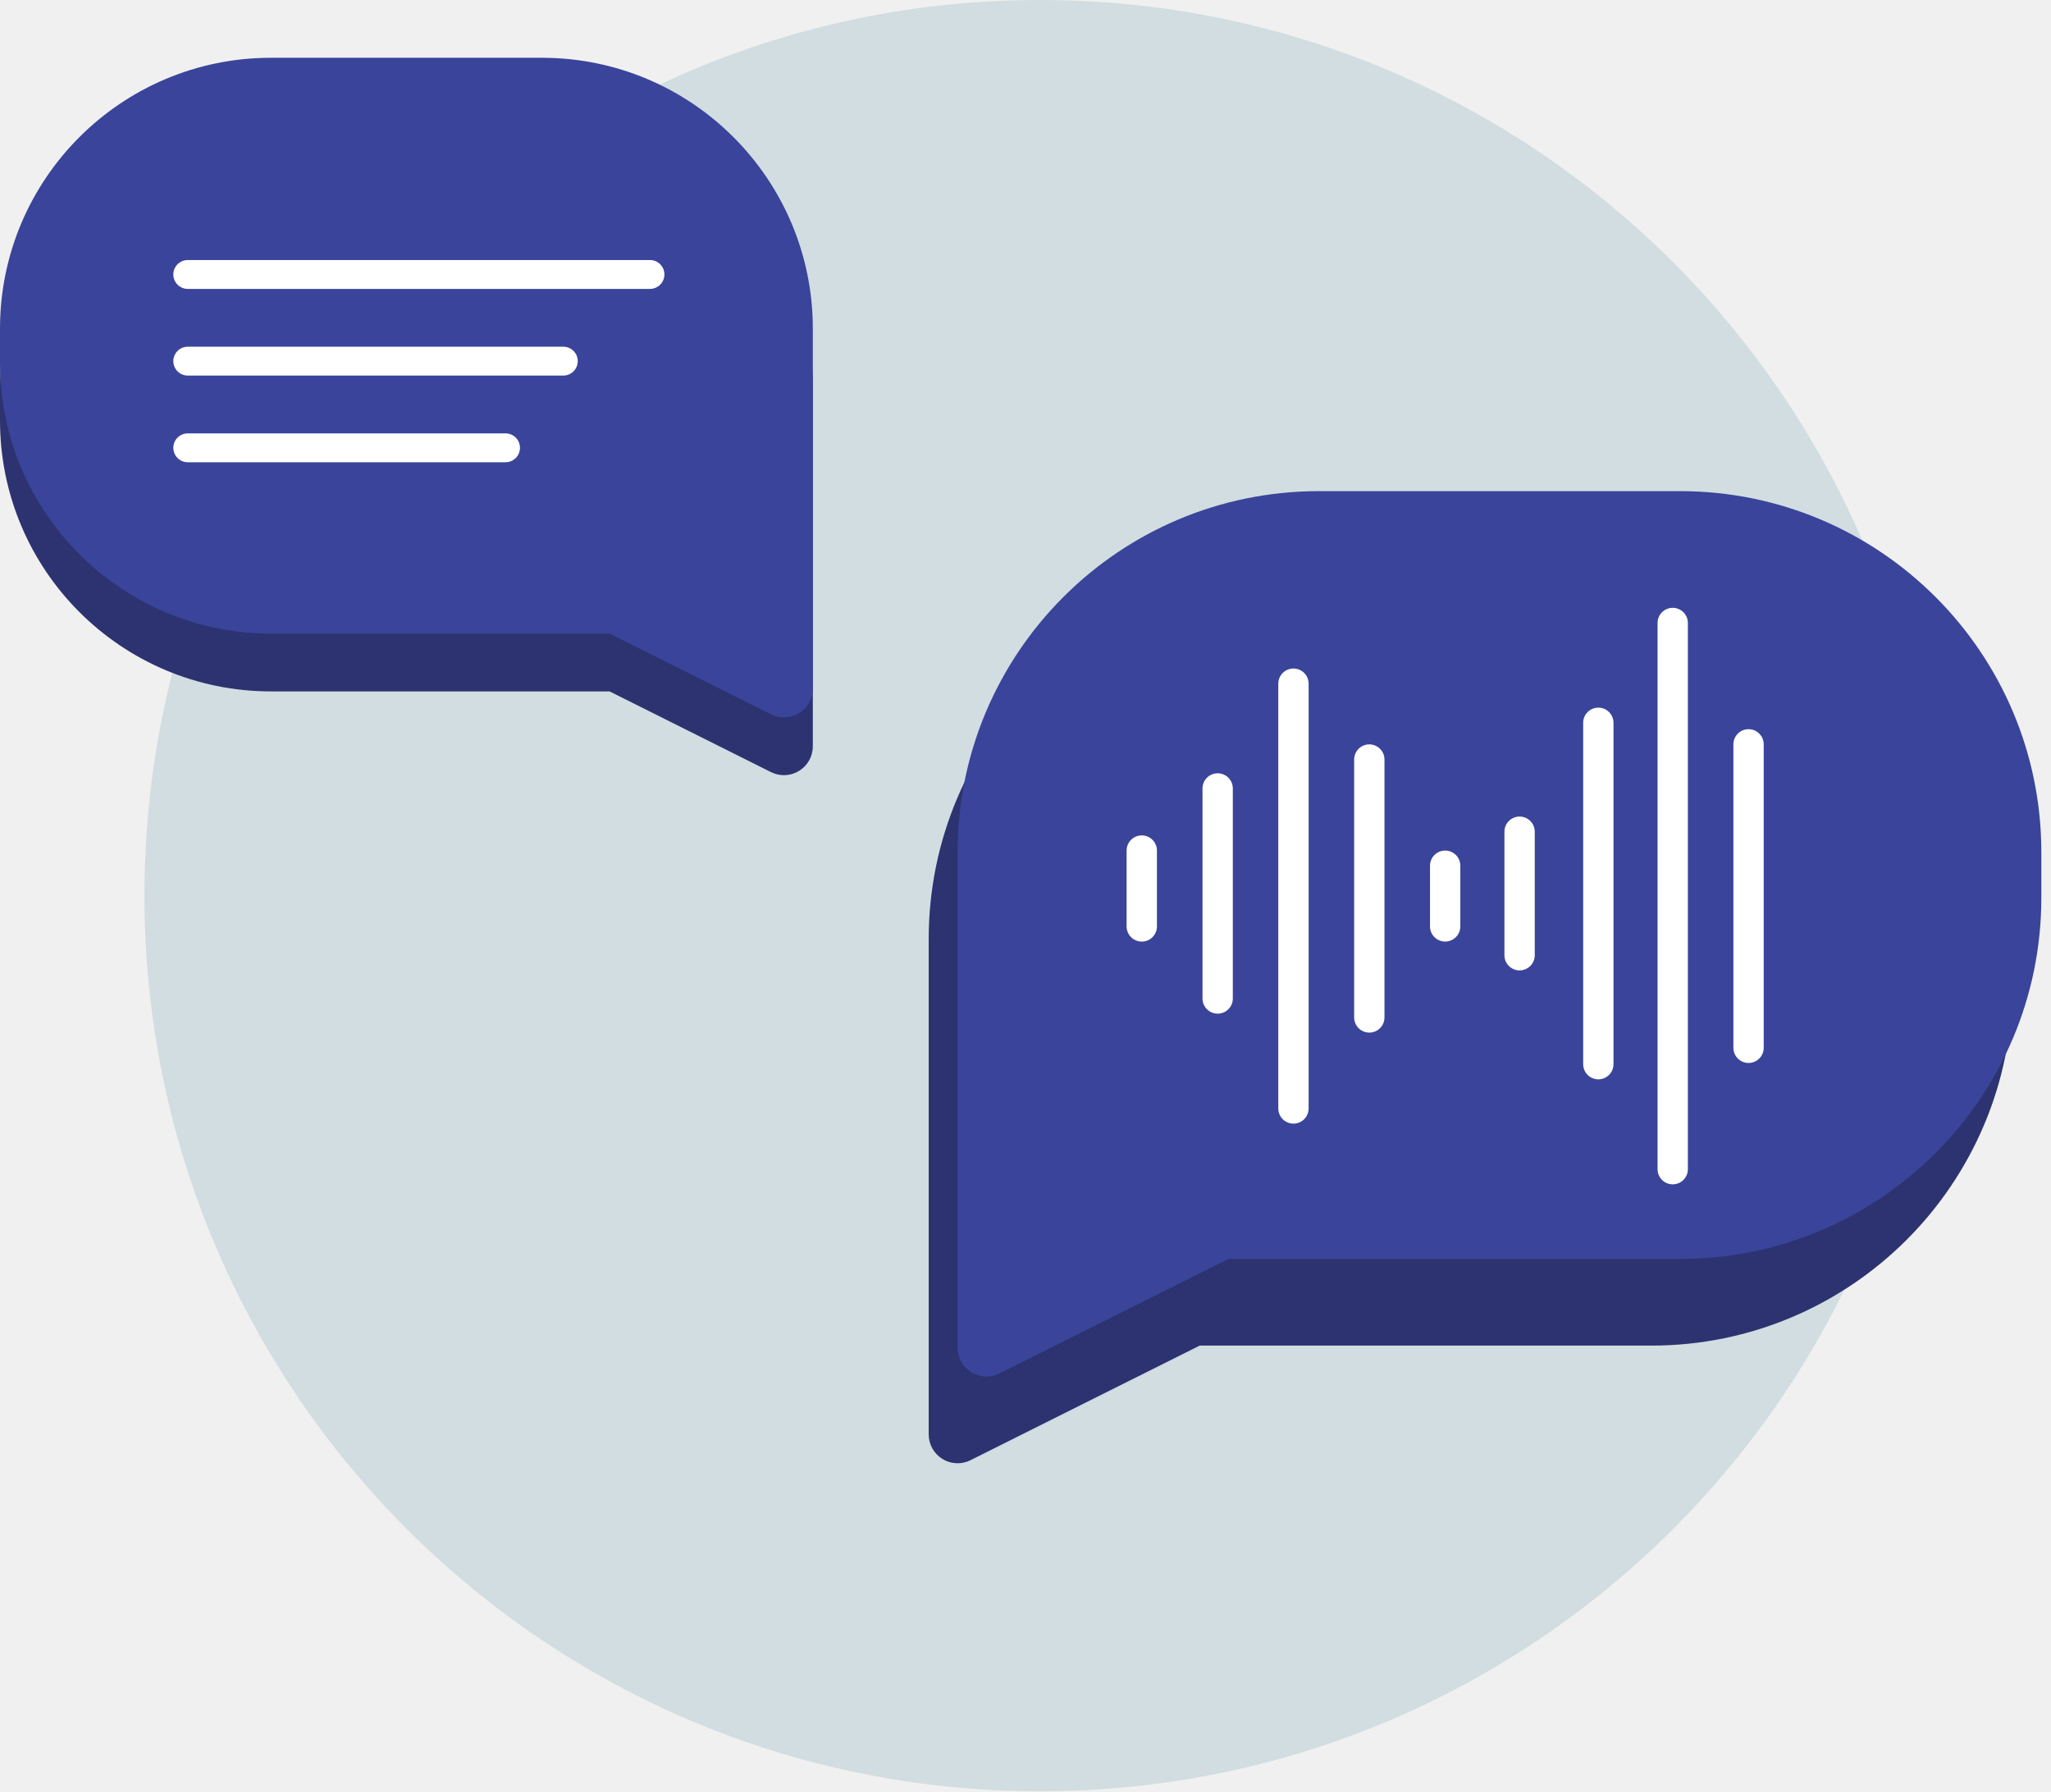
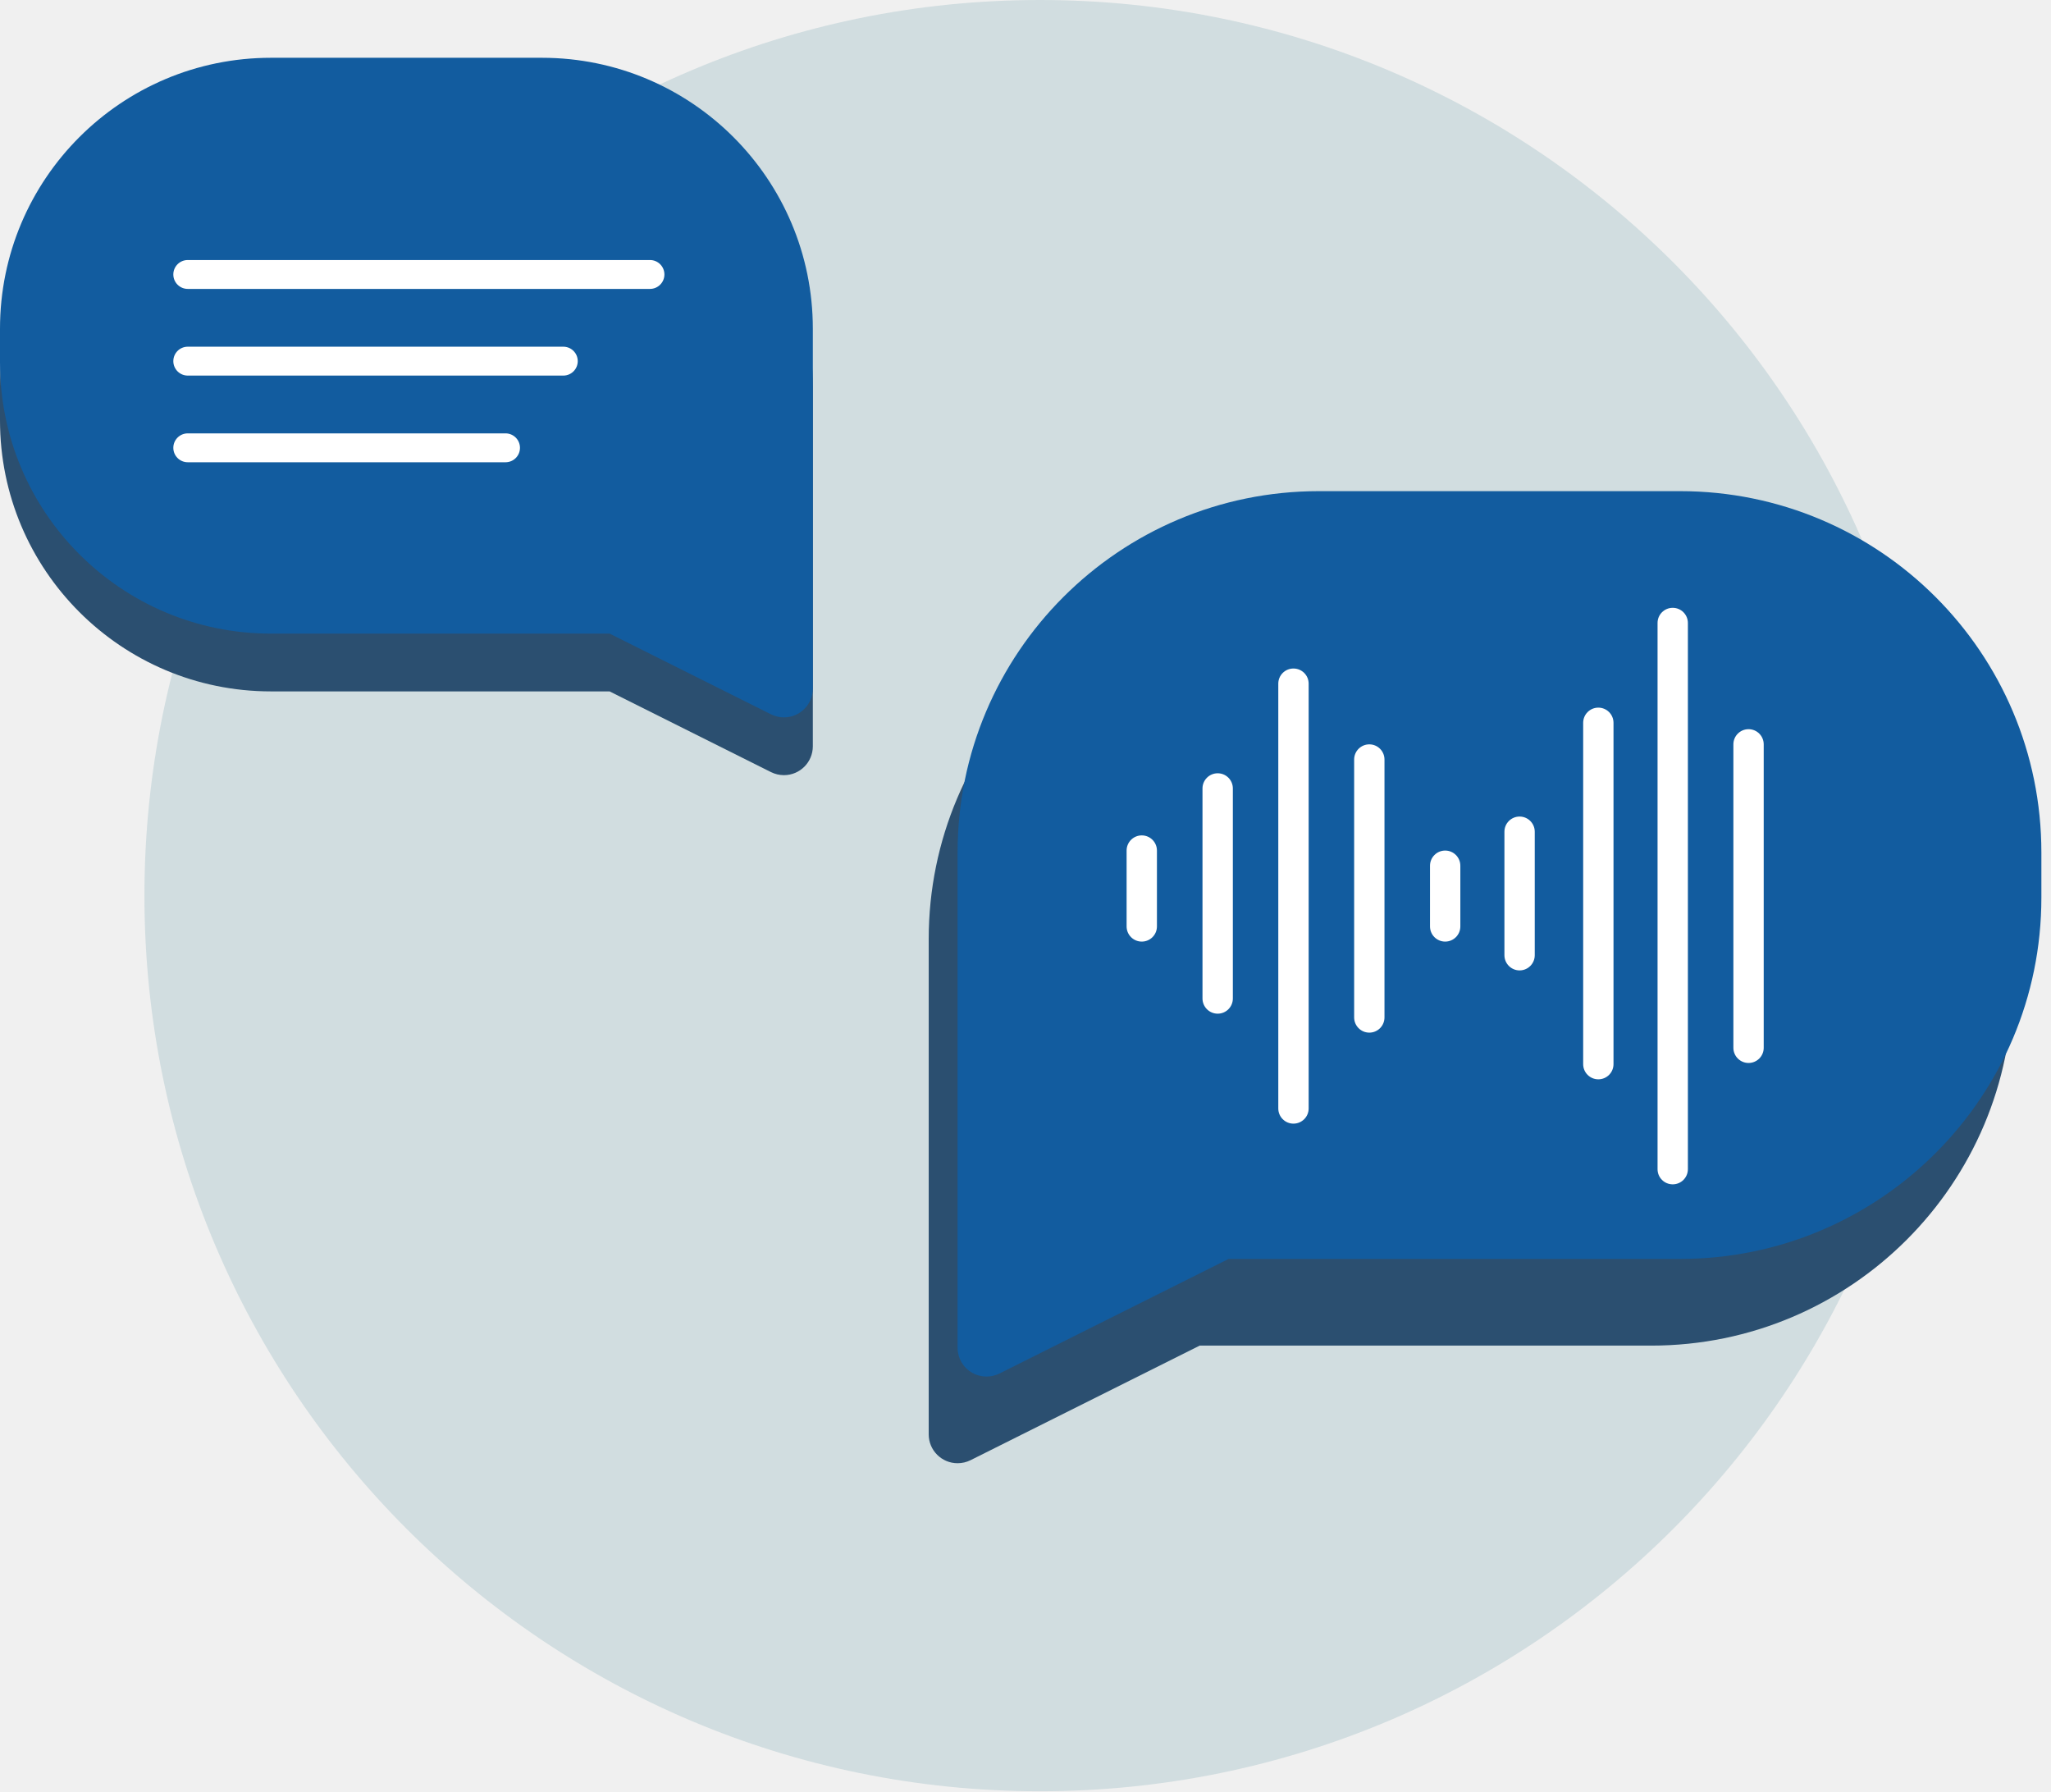
- <svg xmlns="http://www.w3.org/2000/svg" width="71" height="62" viewBox="0 0 71 62">
-   <g fill="none" fill-rule="evenodd">
-     <circle cx="36" cy="31" r="31" fill="#CCDADD" fill-opacity=".854" />
-     <path fill="#2C3370" d="M33.597 50.54l7.932-3.965H57.16c6.907 0 12.506-5.599 12.506-12.506v-1.563c0-6.907-5.6-12.506-12.506-12.506H44.655c-6.907 0-12.506 5.599-12.506 12.506v17.14a1 1 0 0 0 1.448.895z" />
-     <path fill="#39449A" d="M34.597 47.54l7.932-3.965H58.16c6.907 0 12.506-5.599 12.506-12.506v-1.563c0-6.907-5.6-12.506-12.506-12.506H45.655c-6.907 0-12.506 5.599-12.506 12.506v17.14a1 1 0 0 0 1.448.895z" />
-     <g fill="#FFF">
-       <path d="M39.525 28.915a.525.525 0 0 0-.525.525v2.626a.525.525 0 1 0 1.05 0V29.44a.525.525 0 0 0-.525-.525zM42.153 26.765a.525.525 0 0 0-.526.525v7.27a.525.525 0 1 0 1.05 0v-7.27a.525.525 0 0 0-.524-.525zM44.776 23.139a.525.525 0 0 0-.525.524v14.704a.525.525 0 0 0 1.05 0V23.663a.525.525 0 0 0-.525-.524zM47.402 25.764a.525.525 0 0 0-.525.525v8.927a.525.525 0 0 0 1.05 0V26.29a.525.525 0 0 0-.525-.525zM55.33 24.493a.525.525 0 0 0-.525.525v11.815a.525.525 0 1 0 1.05 0V25.018a.525.525 0 0 0-.525-.525zM60.53 25.239a.525.525 0 0 0-.525.525v10.503a.525.525 0 1 0 1.05 0V25.764a.525.525 0 0 0-.525-.525zM57.905 21.038a.525.525 0 0 0-.525.525v18.905a.525.525 0 1 0 1.05 0V21.563a.525.525 0 0 0-.525-.525zM50.028 29.44a.525.525 0 0 0-.525.525v2.1a.525.525 0 1 0 1.05 0v-2.1a.525.525 0 0 0-.525-.525zM52.604 28.263a.525.525 0 0 0-.525.525v4.275a.525.525 0 1 0 1.05 0v-4.275a.525.525 0 0 0-.525-.525z" />
-     </g>
-     <g transform="translate(0 2)">
-       <path fill="#2C3370" d="M26.69 24.725l-5.587-2.794H9.38C4.2 21.931 0 17.732 0 12.551V11.38C0 6.2 4.2 2 9.38 2h9.379c5.18 0 9.379 4.2 9.379 9.38v12.45a1 1 0 0 1-1.447.895z" />
-       <path fill="#39449A" d="M26.69 22.725l-5.587-2.794H9.38C4.2 19.931 0 15.732 0 10.551V9.38C0 4.2 4.2 0 9.38 0h9.379c5.18 0 9.379 4.2 9.379 9.38v12.45a1 1 0 0 1-1.447.895z" />
-       <rect width="14" height="1" x="6" y="10" fill="#FFF" rx=".5" />
-       <rect width="17" height="1" x="6" y="7" fill="#FFF" rx=".5" />
-       <rect width="12" height="1" x="6" y="13" fill="#FFF" rx=".5" />
+ <svg xmlns="http://www.w3.org/2000/svg" width="71px" height="62px" viewBox="0 0 71 62" version="1.1">
+   <g id="Mockup" stroke="none" stroke-width="1" fill="none" fill-rule="evenodd">
+     <g id="Landing-page" transform="translate(-119, -437)">
+       <g id="integrate" transform="translate(119, 437)">
+         <circle id="Oval-Copy" fill-opacity="0.854" fill="#CCDADD" cx="36" cy="31" r="31" />
+         <g id="channel" transform="translate(0, 2)">
+           <g id="Group-11" transform="translate(32, 15)">
+             <path d="M1.597,33.541 L9.529,29.575 L25.161,29.575 C32.068,29.575 37.667,23.976 37.667,17.069 L37.667,15.506 C37.667,8.599 32.068,3 25.161,3 L12.655,3 C5.748,3 0.149,8.599 0.149,15.506 L0.149,32.646 C0.149,33.199 0.597,33.646 1.149,33.646 C1.305,33.646 1.458,33.61 1.597,33.541 Z" id="Path" fill="#2B4F70" />
+             <path d="M2.597,30.541 L10.529,26.575 L26.161,26.575 C33.068,26.575 38.667,20.976 38.667,14.069 L38.667,12.506 C38.667,5.599 33.068,0 26.161,0 L13.655,0 C6.748,0 1.149,5.599 1.149,12.506 L1.149,29.646 C1.149,30.199 1.597,30.646 2.149,30.646 C2.305,30.646 2.458,30.61 2.597,30.541 Z" id="Path-Copy-2" fill="#125C9F" />
+             <g id="sound-waves" transform="translate(7, 4)" fill="#FFFFFF">
+               <path d="M0.525,7.915 C0.235,7.915 0,8.15 0,8.44 L0,11.066 C0,11.356 0.235,11.591 0.525,11.591 C0.815,11.591 1.05,11.356 1.05,11.066 L1.05,8.44 C1.05,8.15 0.815,7.915 0.525,7.915 Z" id="Path" />
+               <path d="M3.153,5.765 C2.863,5.765 2.627,6 2.627,6.29 L2.627,13.56 C2.627,13.851 2.863,14.086 3.153,14.086 C3.443,14.086 3.678,13.851 3.678,13.56 L3.678,6.29 C3.678,6 3.443,5.765 3.153,5.765 Z" id="Path" />
+               <path d="M5.776,2.139 C5.486,2.139 5.251,2.373 5.251,2.663 L5.251,17.367 C5.251,17.657 5.486,17.892 5.776,17.892 C6.066,17.892 6.302,17.657 6.302,17.367 L6.302,2.663 C6.302,2.373 6.066,2.139 5.776,2.139 Z" id="Path" />
+               <path d="M8.402,4.764 C8.112,4.764 7.877,4.999 7.877,5.289 L7.877,14.216 C7.877,14.506 8.112,14.742 8.402,14.742 C8.692,14.742 8.927,14.506 8.927,14.216 L8.927,5.289 C8.927,4.999 8.692,4.764 8.402,4.764 Z" id="Path" />
+               <path d="M16.33,3.493 C16.04,3.493 15.805,3.728 15.805,4.018 L15.805,15.833 C15.805,16.123 16.04,16.358 16.33,16.358 C16.62,16.358 16.855,16.123 16.855,15.833 L16.855,4.018 C16.855,3.728 16.62,3.493 16.33,3.493 Z" id="Path" />
+               <path d="M21.53,4.239 C21.24,4.239 21.005,4.474 21.005,4.764 L21.005,15.267 C21.005,15.557 21.24,15.792 21.53,15.792 C21.82,15.792 22.055,15.557 22.055,15.267 L22.055,4.764 C22.055,4.474 21.82,4.239 21.53,4.239 Z" id="Path" />
+               <path d="M18.905,0.038 C18.614,0.038 18.38,0.273 18.38,0.563 L18.38,19.468 C18.38,19.758 18.614,19.993 18.905,19.993 C19.195,19.993 19.43,19.758 19.43,19.468 L19.43,0.563 C19.43,0.273 19.195,0.038 18.905,0.038 Z" id="Path" />
+               <path d="M11.028,8.44 C10.738,8.44 10.503,8.675 10.503,8.965 L10.503,11.066 C10.503,11.356 10.738,11.591 11.028,11.591 C11.318,11.591 11.553,11.356 11.553,11.066 L11.553,8.965 C11.553,8.675 11.318,8.44 11.028,8.44 Z" id="Path" />
+               <path d="M13.604,7.263 C13.314,7.263 13.079,7.498 13.079,7.788 L13.079,12.062 C13.079,12.352 13.314,12.588 13.604,12.588 C13.894,12.588 14.129,12.352 14.129,12.062 L14.129,7.788 C14.129,7.498 13.894,7.263 13.604,7.263 Z" id="Path" />
+             </g>
+           </g>
+           <g id="Group-12">
+             <path d="M26.691,24.725 L21.103,21.931 L9.379,21.931 C4.199,21.931 -4.38760139e-13,17.732 -4.38760139e-13,12.552 L-4.38760139e-13,11.379 C-4.38760139e-13,6.199 4.199,2 9.379,2 L18.759,2 C23.939,2 28.138,6.199 28.138,11.379 L28.138,23.83 C28.138,24.383 27.69,24.83 27.138,24.83 C26.983,24.83 26.83,24.794 26.691,24.725 Z" id="Path-Copy" fill="#2B4F70" />
+             <path d="M26.691,22.725 L21.103,19.931 L9.379,19.931 C4.199,19.931 -4.38760139e-13,15.732 -4.38760139e-13,10.552 L-4.38760139e-13,9.379 C-4.38760139e-13,4.199 4.199,4.97379915e-14 9.379,4.97379915e-14 L18.759,4.97379915e-14 C23.939,4.97379915e-14 28.138,4.199 28.138,9.379 L28.138,21.83 C28.138,22.383 27.69,22.83 27.138,22.83 C26.983,22.83 26.83,22.794 26.691,22.725 Z" id="Path-Copy-3" fill="#125C9F" />
+             <rect id="Rectangle" fill="#FFFFFF" x="6" y="10" width="14" height="1" rx="0.5" />
+             <rect id="Rectangle-Copy-2" fill="#FFFFFF" x="6" y="7" width="17" height="1" rx="0.5" />
+             <rect id="Rectangle-Copy" fill="#FFFFFF" x="6" y="13" width="12" height="1" rx="0.5" />
+           </g>
+         </g>
+       </g>
    </g>
  </g>
</svg>
